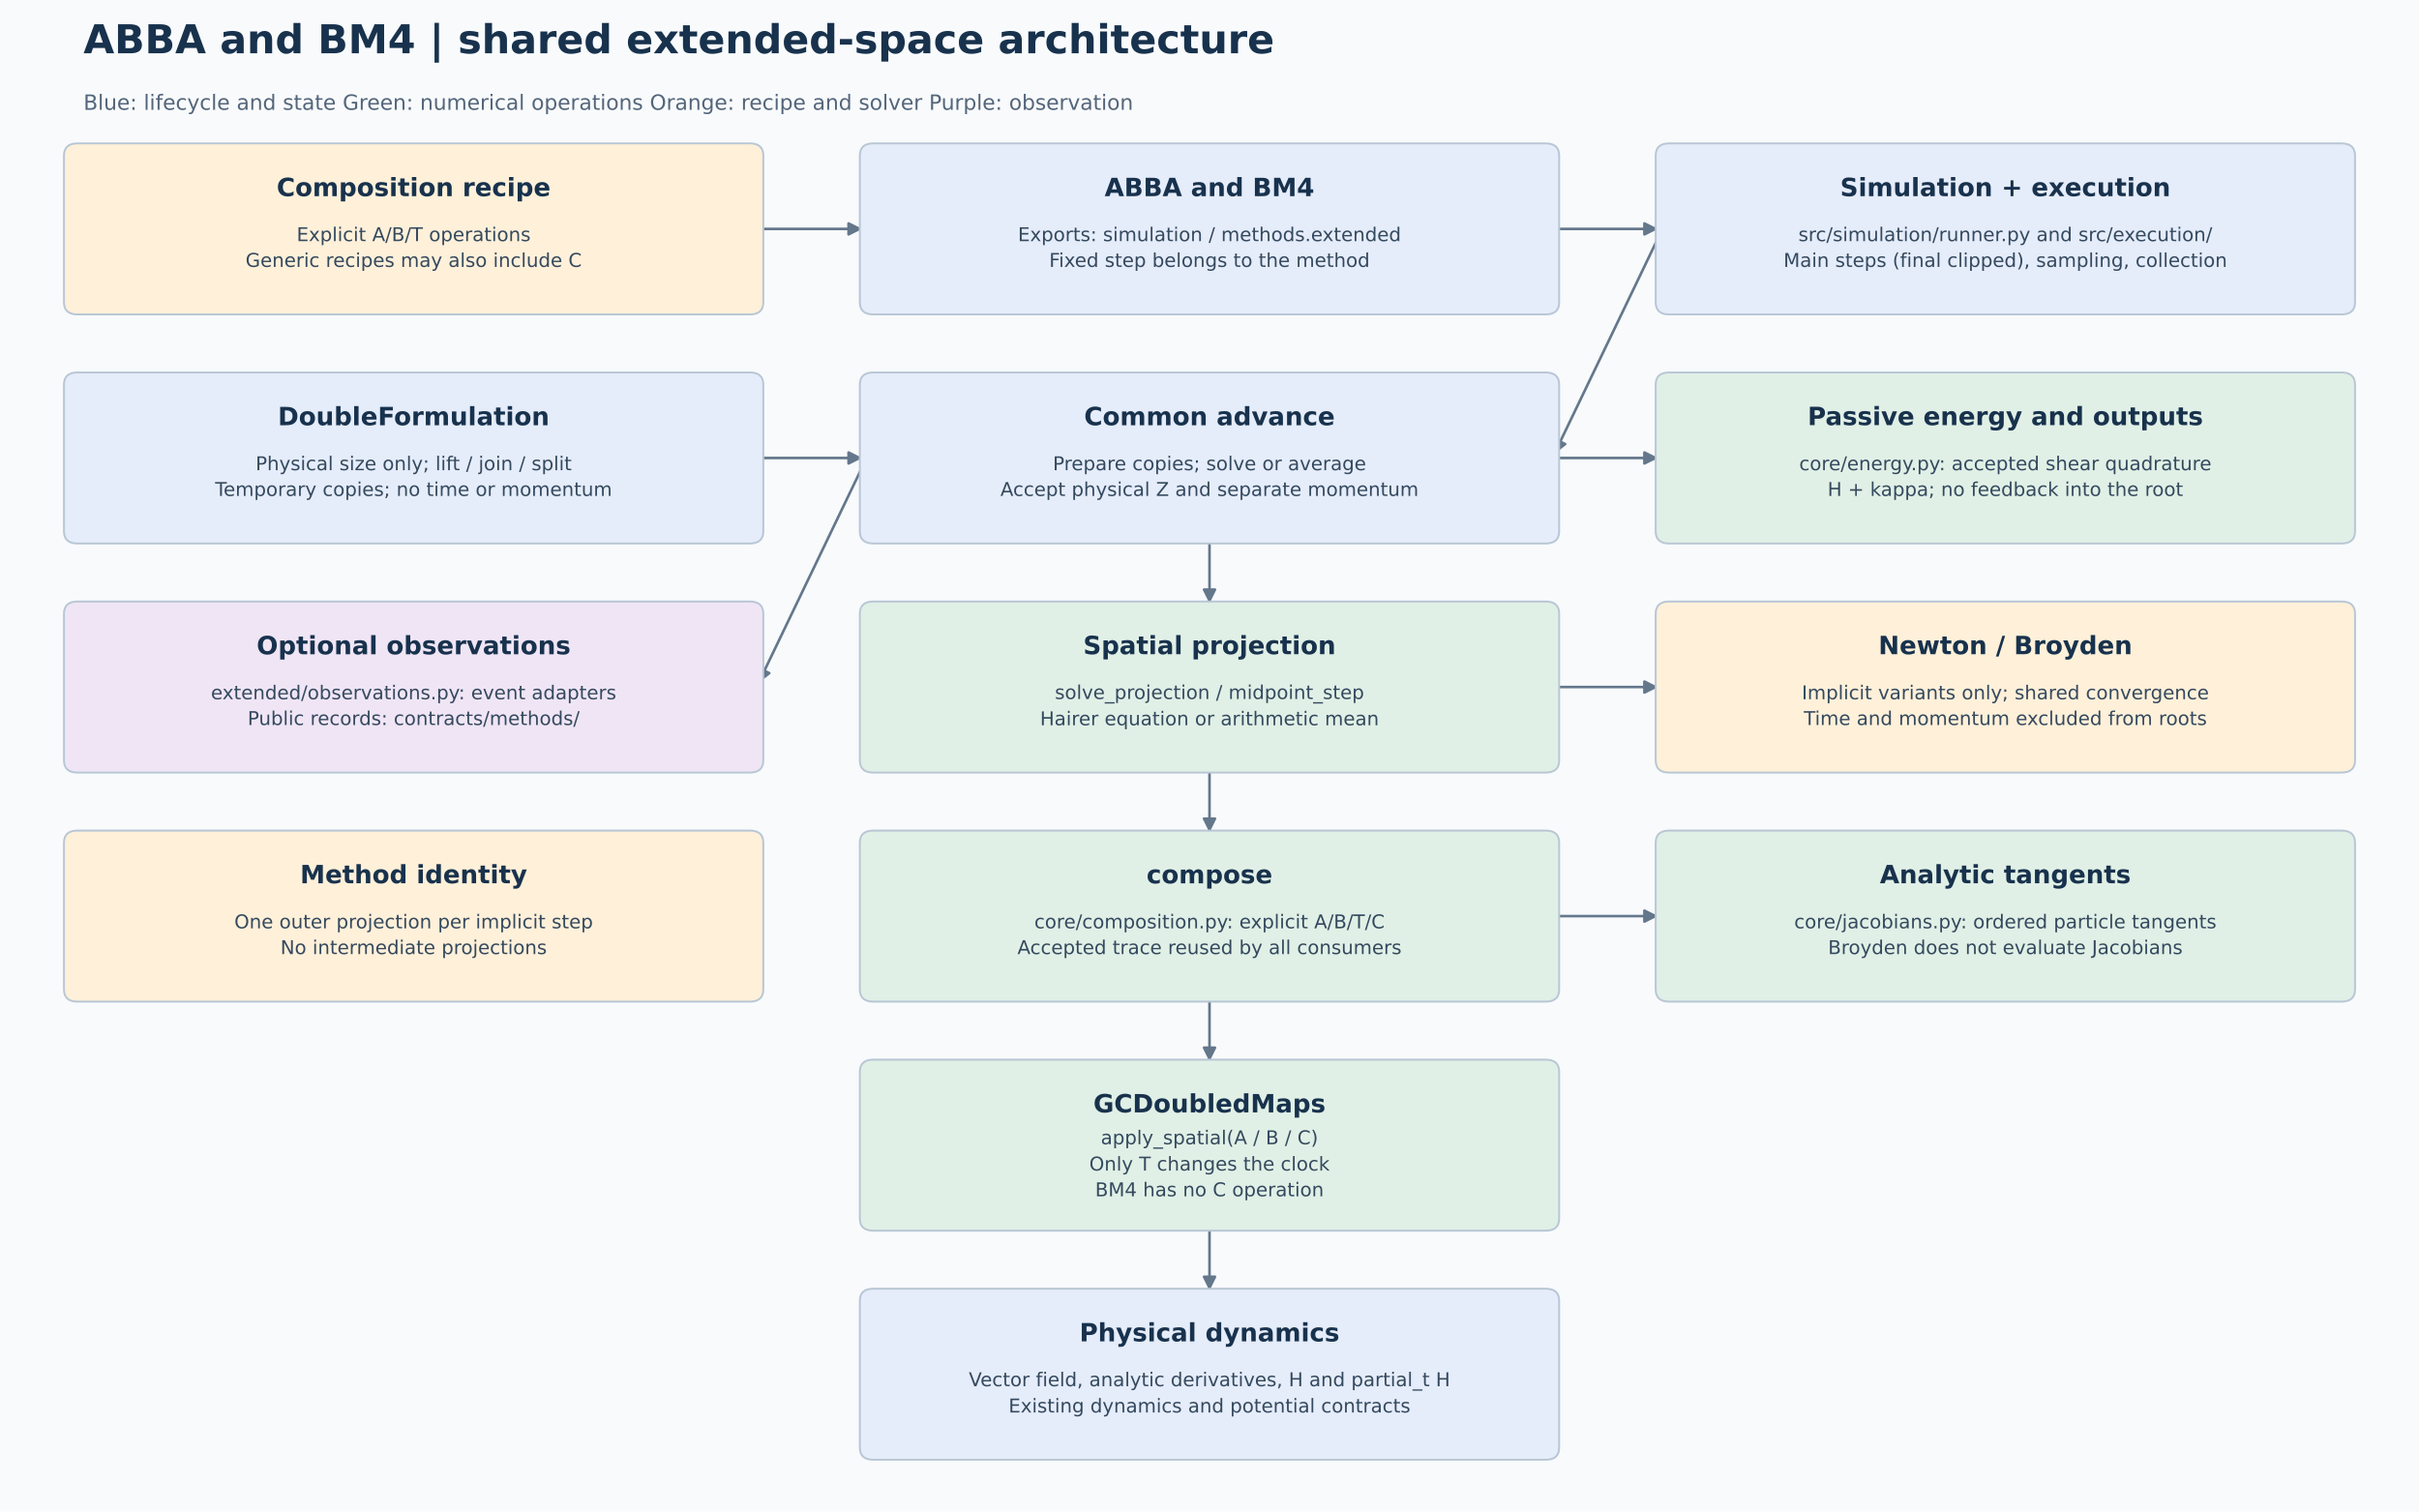
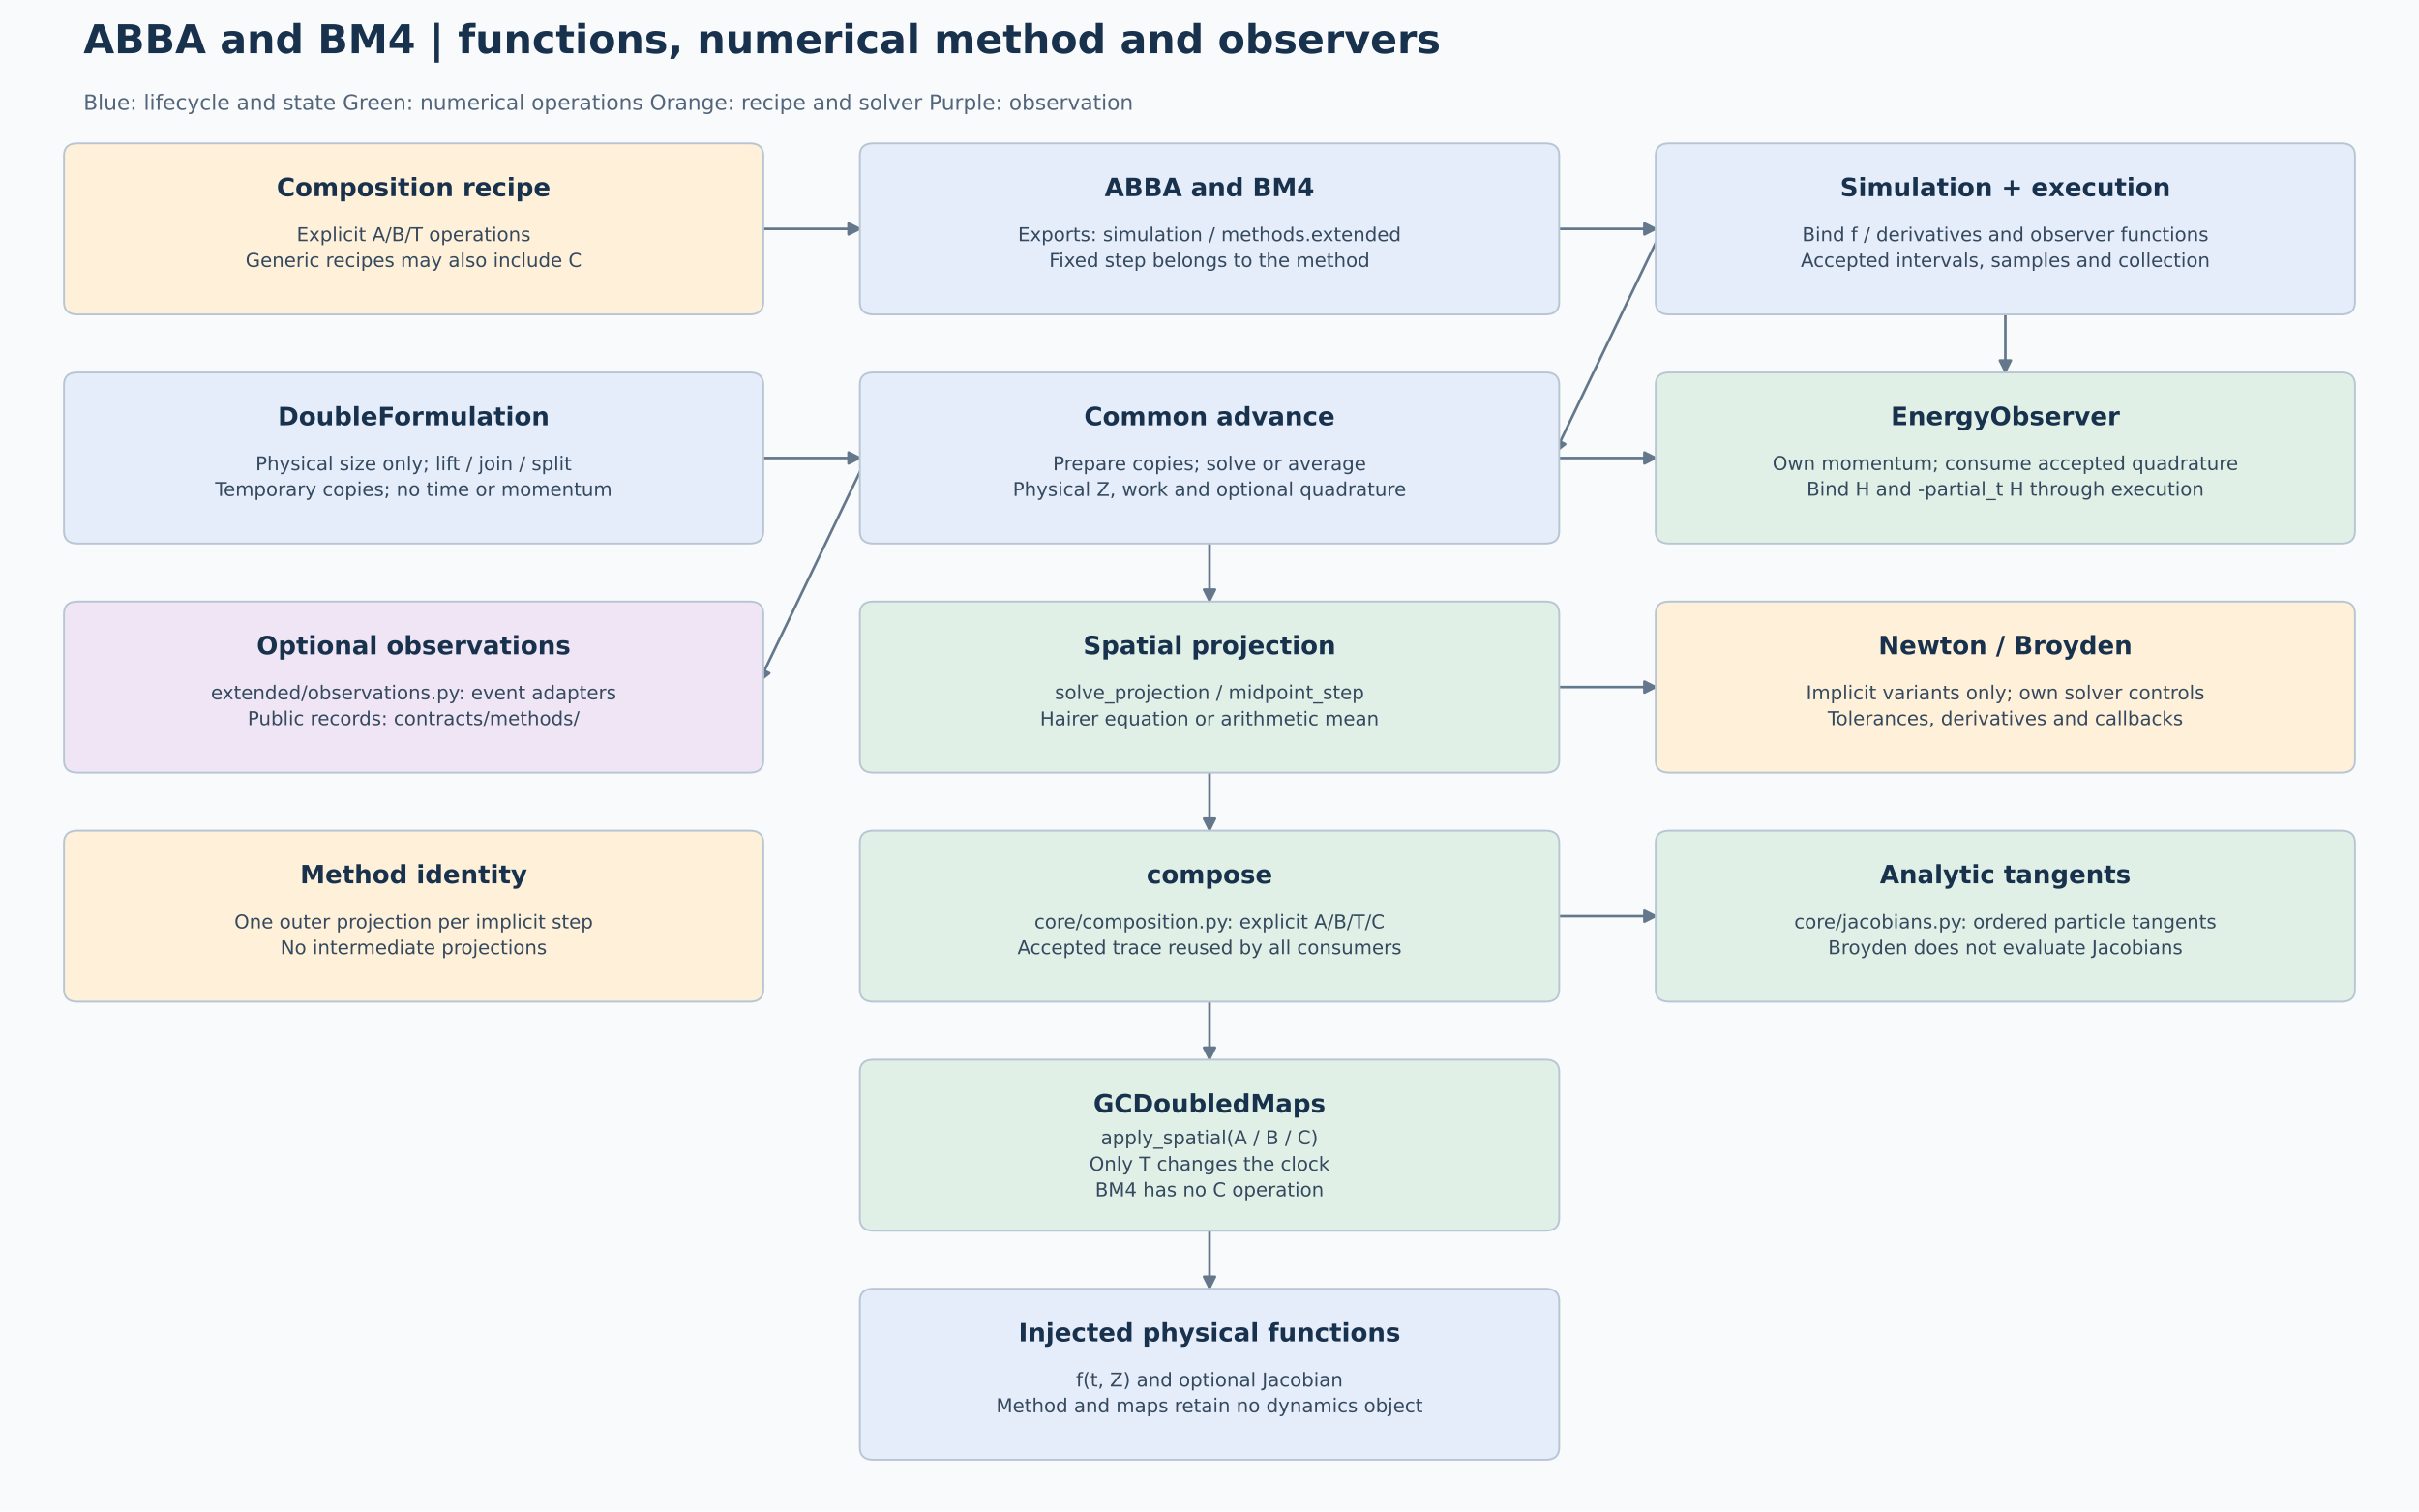
<svg xmlns="http://www.w3.org/2000/svg" width="1152pt" height="720pt" viewBox="0 0 1152 720" version="1.1">
  <defs>
    <style type="text/css">*{stroke-linejoin: round; stroke-linecap: butt}</style>
  </defs>
  <g id="figure_1">
    <g id="patch_1">
      <path d="M 0 720 L 1152 720 L 1152 0 L 0 0 z " style="fill: #f8fafc" />
    </g>
    <g id="axes_1">
      <g id="patch_2">
        <path d="M 362.288 109.039 Q 386.497 109.039 409.309 109.039 " clip-path="url(#pb098db616b)" style="fill: none; stroke: #64778b; stroke-width: 1.25; stroke-linecap: round" />
        <path d="M 404.109 106.439 L 409.309 109.039 L 404.109 111.639 z " clip-path="url(#pb098db616b)" style="fill: #64778b; stroke: #64778b; stroke-width: 1.25; stroke-linecap: round" />
      </g>
      <g id="patch_3">
        <path d="M 741.296 109.039 Q 765.505 109.039 788.317 109.039 " clip-path="url(#pb098db616b)" style="fill: none; stroke: #64778b; stroke-width: 1.25; stroke-linecap: round" />
        <path d="M 783.117 106.439 L 788.317 109.039 L 783.117 111.639 z " clip-path="url(#pb098db616b)" style="fill: #64778b; stroke: #64778b; stroke-width: 1.25; stroke-linecap: round" />
      </g>
      <g id="patch_4">
        <path d="M 790.847 110.841 Q 765.505 163.594 740.768 215.088 " clip-path="url(#pb098db616b)" style="fill: none; stroke: #64778b; stroke-width: 1.25; stroke-linecap: round" />
        <path d="M 745.363 211.527 L 740.768 215.088 L 740.676 209.275 z " clip-path="url(#pb098db616b)" style="fill: #64778b; stroke: #64778b; stroke-width: 1.25; stroke-linecap: round" />
      </g>
      <g id="patch_5">
        <path d="M 362.288 218.153 Q 386.497 218.153 409.309 218.153 " clip-path="url(#pb098db616b)" style="fill: none; stroke: #64778b; stroke-width: 1.25; stroke-linecap: round" />
        <path d="M 404.109 215.553 L 409.309 218.153 L 404.109 220.753 z " clip-path="url(#pb098db616b)" style="fill: #64778b; stroke: #64778b; stroke-width: 1.25; stroke-linecap: round" />
      </g>
      <g id="patch_6">
        <path d="M 576 257.976 Q 576 272.707 576 286.041 " clip-path="url(#pb098db616b)" style="fill: none; stroke: #64778b; stroke-width: 1.25; stroke-linecap: round" />
        <path d="M 578.6 280.841 L 576 286.041 L 573.4 280.841 z " clip-path="url(#pb098db616b)" style="fill: #64778b; stroke: #64778b; stroke-width: 1.25; stroke-linecap: round" />
      </g>
      <g id="patch_7">
+         <path d="M 955.008 148.863 Q 955.008 163.594 955.008 176.928 " clip-path="url(#pb098db616b)" style="fill: none; stroke: #64778b; stroke-width: 1.25; stroke-linecap: round" />
+         <path d="M 957.608 171.728 L 955.008 176.928 L 952.408 171.728 z " clip-path="url(#pb098db616b)" style="fill: #64778b; stroke: #64778b; stroke-width: 1.25; stroke-linecap: round" />
+       </g>
+       <g id="patch_8">
        <path d="M 741.296 218.153 Q 765.505 218.153 788.317 218.153 " clip-path="url(#pb098db616b)" style="fill: none; stroke: #64778b; stroke-width: 1.25; stroke-linecap: round" />
        <path d="M 783.117 215.553 L 788.317 218.153 L 783.117 220.753 z " clip-path="url(#pb098db616b)" style="fill: #64778b; stroke: #64778b; stroke-width: 1.25; stroke-linecap: round" />
      </g>
-       <g id="patch_8">
+       <g id="patch_9">
        <path d="M 411.839 219.954 Q 386.497 272.708 361.76 324.202 " clip-path="url(#pb098db616b)" style="fill: none; stroke: #64778b; stroke-width: 1.25; stroke-linecap: round" />
        <path d="M 366.355 320.64 L 361.76 324.202 L 361.668 318.389 z " clip-path="url(#pb098db616b)" style="fill: #64778b; stroke: #64778b; stroke-width: 1.25; stroke-linecap: round" />
      </g>
-       <g id="patch_9">
+       <g id="patch_10">
        <path d="M 576 367.089 Q 576 381.821 576 395.155 " clip-path="url(#pb098db616b)" style="fill: none; stroke: #64778b; stroke-width: 1.25; stroke-linecap: round" />
        <path d="M 578.6 389.955 L 576 395.155 L 573.4 389.955 z " clip-path="url(#pb098db616b)" style="fill: #64778b; stroke: #64778b; stroke-width: 1.25; stroke-linecap: round" />
      </g>
-       <g id="patch_10">
+       <g id="patch_11">
        <path d="M 741.296 327.266 Q 765.505 327.266 788.317 327.266 " clip-path="url(#pb098db616b)" style="fill: none; stroke: #64778b; stroke-width: 1.25; stroke-linecap: round" />
        <path d="M 783.117 324.666 L 788.317 327.266 L 783.117 329.866 z " clip-path="url(#pb098db616b)" style="fill: #64778b; stroke: #64778b; stroke-width: 1.25; stroke-linecap: round" />
      </g>
-       <g id="patch_11">
+       <g id="patch_12">
        <path d="M 741.296 436.379 Q 765.505 436.379 788.317 436.379 " clip-path="url(#pb098db616b)" style="fill: none; stroke: #64778b; stroke-width: 1.25; stroke-linecap: round" />
        <path d="M 783.117 433.779 L 788.317 436.379 L 783.117 438.979 z " clip-path="url(#pb098db616b)" style="fill: #64778b; stroke: #64778b; stroke-width: 1.25; stroke-linecap: round" />
      </g>
-       <g id="patch_12">
+       <g id="patch_13">
        <path d="M 576 476.203 Q 576 490.934 576 504.268 " clip-path="url(#pb098db616b)" style="fill: none; stroke: #64778b; stroke-width: 1.25; stroke-linecap: round" />
        <path d="M 578.6 499.068 L 576 504.268 L 573.4 499.068 z " clip-path="url(#pb098db616b)" style="fill: #64778b; stroke: #64778b; stroke-width: 1.25; stroke-linecap: round" />
      </g>
-       <g id="patch_13">
+       <g id="patch_14">
        <path d="M 576 585.316 Q 576 600.048 576 613.382 " clip-path="url(#pb098db616b)" style="fill: none; stroke: #64778b; stroke-width: 1.25; stroke-linecap: round" />
        <path d="M 578.6 608.182 L 576 613.382 L 573.4 608.182 z " clip-path="url(#pb098db616b)" style="fill: #64778b; stroke: #64778b; stroke-width: 1.25; stroke-linecap: round" />
      </g>
-       <g id="patch_14">
+       <g id="patch_15">
        <path d="M 36.922 149.775 L 357.062 149.775 Q 363.514 149.775 363.514 143.955 L 363.514 74.123 Q 363.514 68.304 357.062 68.304 L 36.922 68.304 Q 30.47 68.304 30.47 74.123 L 30.47 143.955 Q 30.47 149.775 36.922 149.775 z " clip-path="url(#pb098db616b)" style="fill: #fff0d9; stroke: #b8c6d4; stroke-width: 0.9; stroke-linejoin: miter" />
      </g>
-       <g id="patch_15">
+       <g id="patch_16">
        <path d="M 415.93 149.775 L 736.07 149.775 Q 742.522 149.775 742.522 143.955 L 742.522 74.123 Q 742.522 68.304 736.07 68.304 L 415.93 68.304 Q 409.478 68.304 409.478 74.123 L 409.478 143.955 Q 409.478 149.775 415.93 149.775 z " clip-path="url(#pb098db616b)" style="fill: #e5ecfa; stroke: #b8c6d4; stroke-width: 0.9; stroke-linejoin: miter" />
      </g>
-       <g id="patch_16">
+       <g id="patch_17">
        <path d="M 794.938 149.775 L 1115.078 149.775 Q 1121.53 149.775 1121.53 143.955 L 1121.53 74.123 Q 1121.53 68.304 1115.078 68.304 L 794.938 68.304 Q 788.486 68.304 788.486 74.123 L 788.486 143.955 Q 788.486 149.775 794.938 149.775 z " clip-path="url(#pb098db616b)" style="fill: #e5ecfa; stroke: #b8c6d4; stroke-width: 0.9; stroke-linejoin: miter" />
      </g>
-       <g id="patch_17">
+       <g id="patch_18">
        <path d="M 36.922 258.888 L 357.062 258.888 Q 363.514 258.888 363.514 253.069 L 363.514 183.236 Q 363.514 177.417 357.062 177.417 L 36.922 177.417 Q 30.47 177.417 30.47 183.236 L 30.47 253.069 Q 30.47 258.888 36.922 258.888 z " clip-path="url(#pb098db616b)" style="fill: #e5ecfa; stroke: #b8c6d4; stroke-width: 0.9; stroke-linejoin: miter" />
      </g>
-       <g id="patch_18">
+       <g id="patch_19">
        <path d="M 415.93 258.888 L 736.07 258.888 Q 742.522 258.888 742.522 253.069 L 742.522 183.236 Q 742.522 177.417 736.07 177.417 L 415.93 177.417 Q 409.478 177.417 409.478 183.236 L 409.478 253.069 Q 409.478 258.888 415.93 258.888 z " clip-path="url(#pb098db616b)" style="fill: #e5ecfa; stroke: #b8c6d4; stroke-width: 0.9; stroke-linejoin: miter" />
      </g>
-       <g id="patch_19">
+       <g id="patch_20">
        <path d="M 794.938 258.888 L 1115.078 258.888 Q 1121.53 258.888 1121.53 253.069 L 1121.53 183.236 Q 1121.53 177.417 1115.078 177.417 L 794.938 177.417 Q 788.486 177.417 788.486 183.236 L 788.486 253.069 Q 788.486 258.888 794.938 258.888 z " clip-path="url(#pb098db616b)" style="fill: #e1f0e6; stroke: #b8c6d4; stroke-width: 0.9; stroke-linejoin: miter" />
      </g>
-       <g id="patch_20">
+       <g id="patch_21">
        <path d="M 36.922 368.002 L 357.062 368.002 Q 363.514 368.002 363.514 362.182 L 363.514 292.35 Q 363.514 286.53 357.062 286.53 L 36.922 286.53 Q 30.47 286.53 30.47 292.35 L 30.47 362.182 Q 30.47 368.002 36.922 368.002 z " clip-path="url(#pb098db616b)" style="fill: #f0e5f5; stroke: #b8c6d4; stroke-width: 0.9; stroke-linejoin: miter" />
      </g>
-       <g id="patch_21">
+       <g id="patch_22">
        <path d="M 415.93 368.002 L 736.07 368.002 Q 742.522 368.002 742.522 362.182 L 742.522 292.35 Q 742.522 286.53 736.07 286.53 L 415.93 286.53 Q 409.478 286.53 409.478 292.35 L 409.478 362.182 Q 409.478 368.002 415.93 368.002 z " clip-path="url(#pb098db616b)" style="fill: #e1f0e6; stroke: #b8c6d4; stroke-width: 0.9; stroke-linejoin: miter" />
      </g>
-       <g id="patch_22">
+       <g id="patch_23">
        <path d="M 794.938 368.002 L 1115.078 368.002 Q 1121.53 368.002 1121.53 362.182 L 1121.53 292.35 Q 1121.53 286.53 1115.078 286.53 L 794.938 286.53 Q 788.486 286.53 788.486 292.35 L 788.486 362.182 Q 788.486 368.002 794.938 368.002 z " clip-path="url(#pb098db616b)" style="fill: #fff0d9; stroke: #b8c6d4; stroke-width: 0.9; stroke-linejoin: miter" />
      </g>
-       <g id="patch_23">
+       <g id="patch_24">
        <path d="M 36.922 477.115 L 357.062 477.115 Q 363.514 477.115 363.514 471.296 L 363.514 401.463 Q 363.514 395.644 357.062 395.644 L 36.922 395.644 Q 30.47 395.644 30.47 401.463 L 30.47 471.296 Q 30.47 477.115 36.922 477.115 z " clip-path="url(#pb098db616b)" style="fill: #fff0d9; stroke: #b8c6d4; stroke-width: 0.9; stroke-linejoin: miter" />
      </g>
-       <g id="patch_24">
+       <g id="patch_25">
        <path d="M 415.93 477.115 L 736.07 477.115 Q 742.522 477.115 742.522 471.296 L 742.522 401.463 Q 742.522 395.644 736.07 395.644 L 415.93 395.644 Q 409.478 395.644 409.478 401.463 L 409.478 471.296 Q 409.478 477.115 415.93 477.115 z " clip-path="url(#pb098db616b)" style="fill: #e1f0e6; stroke: #b8c6d4; stroke-width: 0.9; stroke-linejoin: miter" />
      </g>
-       <g id="patch_25">
+       <g id="patch_26">
        <path d="M 794.938 477.115 L 1115.078 477.115 Q 1121.53 477.115 1121.53 471.296 L 1121.53 401.463 Q 1121.53 395.644 1115.078 395.644 L 794.938 395.644 Q 788.486 395.644 788.486 401.463 L 788.486 471.296 Q 788.486 477.115 794.938 477.115 z " clip-path="url(#pb098db616b)" style="fill: #e1f0e6; stroke: #b8c6d4; stroke-width: 0.9; stroke-linejoin: miter" />
      </g>
-       <g id="patch_26">
+       <g id="patch_27">
        <path d="M 415.93 586.228 L 736.07 586.228 Q 742.522 586.228 742.522 580.409 L 742.522 510.576 Q 742.522 504.757 736.07 504.757 L 415.93 504.757 Q 409.478 504.757 409.478 510.576 L 409.478 580.409 Q 409.478 586.228 415.93 586.228 z " clip-path="url(#pb098db616b)" style="fill: #e1f0e6; stroke: #b8c6d4; stroke-width: 0.9; stroke-linejoin: miter" />
      </g>
-       <g id="patch_27">
+       <g id="patch_28">
        <path d="M 415.93 695.342 L 736.07 695.342 Q 742.522 695.342 742.522 689.522 L 742.522 619.69 Q 742.522 613.871 736.07 613.871 L 415.93 613.871 Q 409.478 613.871 409.478 619.69 L 409.478 689.522 Q 409.478 695.342 415.93 695.342 z " clip-path="url(#pb098db616b)" style="fill: #e5ecfa; stroke: #b8c6d4; stroke-width: 0.9; stroke-linejoin: miter" />
      </g>
      <g id="text_1">
-         <text style="font-weight: 700; font-size: 19px; font-family: 'DejaVu Sans', 'Bitstream Vera Sans', 'Computer Modern Sans Serif', 'Lucida Grande', 'Verdana', 'Geneva', 'Lucid', 'Arial', 'Helvetica', 'Avant Garde', sans-serif; text-anchor: start; fill: #18324d" x="39.744" y="25.386" transform="rotate(-0 39.744 25.38557)">ABBA and BM4 | shared extended-space architecture</text>
+         <text style="font-weight: 700; font-size: 19px; font-family: 'DejaVu Sans', 'Bitstream Vera Sans', 'Computer Modern Sans Serif', 'Lucida Grande', 'Verdana', 'Geneva', 'Lucid', 'Arial', 'Helvetica', 'Avant Garde', sans-serif; text-anchor: start; fill: #18324d" x="39.744" y="25.386" transform="rotate(-0 39.744 25.38557)">ABBA and BM4 | functions, numerical method and observers</text>
      </g>
      <g id="text_2">
        <text style="font-size: 10px; font-family: 'DejaVu Sans', 'Bitstream Vera Sans', 'Computer Modern Sans Serif', 'Lucida Grande', 'Verdana', 'Geneva', 'Lucid', 'Arial', 'Helvetica', 'Avant Garde', sans-serif; text-anchor: start; fill: #53657a" x="39.744" y="52.3" transform="rotate(-0 39.744 52.30021)">Blue: lifecycle and state    Green: numerical operations    Orange: recipe and solver    Purple: observation</text>
      </g>
      <g id="text_3">
        <text style="font-weight: 700; font-size: 12px; font-family: 'DejaVu Sans', 'Bitstream Vera Sans', 'Computer Modern Sans Serif', 'Lucida Grande', 'Verdana', 'Geneva', 'Lucid', 'Arial', 'Helvetica', 'Avant Garde', sans-serif; text-anchor: middle; fill: #18324d" x="196.992" y="93.437" transform="rotate(-0 196.992 93.43744)">Composition recipe</text>
      </g>
      <g id="text_4">
        <text style="font-size: 9.1px; font-family: 'DejaVu Sans', 'Bitstream Vera Sans', 'Computer Modern Sans Serif', 'Lucida Grande', 'Verdana', 'Geneva', 'Lucid', 'Arial', 'Helvetica', 'Avant Garde', sans-serif; fill: #34495e" transform="translate(141.2701 114.8745)">Explicit A/B/T operations</text>
        <text style="font-size: 9.1px; font-family: 'DejaVu Sans', 'Bitstream Vera Sans', 'Computer Modern Sans Serif', 'Lucida Grande', 'Verdana', 'Geneva', 'Lucid', 'Arial', 'Helvetica', 'Avant Garde', sans-serif; fill: #34495e" transform="translate(116.9426 127.1389)">Generic recipes may also include C</text>
      </g>
      <g id="text_5">
        <text style="font-weight: 700; font-size: 12px; font-family: 'DejaVu Sans', 'Bitstream Vera Sans', 'Computer Modern Sans Serif', 'Lucida Grande', 'Verdana', 'Geneva', 'Lucid', 'Arial', 'Helvetica', 'Avant Garde', sans-serif; text-anchor: middle; fill: #18324d" x="576" y="93.437" transform="rotate(-0 576 93.43744)">ABBA and BM4</text>
      </g>
      <g id="text_6">
        <text style="font-size: 9.1px; font-family: 'DejaVu Sans', 'Bitstream Vera Sans', 'Computer Modern Sans Serif', 'Lucida Grande', 'Verdana', 'Geneva', 'Lucid', 'Arial', 'Helvetica', 'Avant Garde', sans-serif; fill: #34495e" transform="translate(484.7689 114.8745)">Exports: simulation / methods.extended</text>
        <text style="font-size: 9.1px; font-family: 'DejaVu Sans', 'Bitstream Vera Sans', 'Computer Modern Sans Serif', 'Lucida Grande', 'Verdana', 'Geneva', 'Lucid', 'Arial', 'Helvetica', 'Avant Garde', sans-serif; fill: #34495e" transform="translate(499.6524 127.1389)">Fixed step belongs to the method</text>
      </g>
      <g id="text_7">
        <text style="font-weight: 700; font-size: 12px; font-family: 'DejaVu Sans', 'Bitstream Vera Sans', 'Computer Modern Sans Serif', 'Lucida Grande', 'Verdana', 'Geneva', 'Lucid', 'Arial', 'Helvetica', 'Avant Garde', sans-serif; text-anchor: middle; fill: #18324d" x="955.008" y="93.437" transform="rotate(-0 955.008 93.43744)">Simulation + execution</text>
      </g>
      <g id="text_8">
-         <text style="font-size: 9.1px; font-family: 'DejaVu Sans', 'Bitstream Vera Sans', 'Computer Modern Sans Serif', 'Lucida Grande', 'Verdana', 'Geneva', 'Lucid', 'Arial', 'Helvetica', 'Avant Garde', sans-serif; fill: #34495e" transform="translate(856.4514 114.8745)">src/simulation/runner.py and src/execution/</text>
-         <text style="font-size: 9.1px; font-family: 'DejaVu Sans', 'Bitstream Vera Sans', 'Computer Modern Sans Serif', 'Lucida Grande', 'Verdana', 'Geneva', 'Lucid', 'Arial', 'Helvetica', 'Avant Garde', sans-serif; fill: #34495e" transform="translate(849.3542 127.1389)">Main steps (final clipped), sampling, collection</text>
+         <text style="font-size: 9.1px; font-family: 'DejaVu Sans', 'Bitstream Vera Sans', 'Computer Modern Sans Serif', 'Lucida Grande', 'Verdana', 'Geneva', 'Lucid', 'Arial', 'Helvetica', 'Avant Garde', sans-serif; fill: #34495e" transform="translate(858.2316 114.8745)">Bind f / derivatives and observer functions</text>
+         <text style="font-size: 9.1px; font-family: 'DejaVu Sans', 'Bitstream Vera Sans', 'Computer Modern Sans Serif', 'Lucida Grande', 'Verdana', 'Geneva', 'Lucid', 'Arial', 'Helvetica', 'Avant Garde', sans-serif; fill: #34495e" transform="translate(857.5598 127.1389)">Accepted intervals, samples and collection</text>
      </g>
      <g id="text_9">
        <text style="font-weight: 700; font-size: 12px; font-family: 'DejaVu Sans', 'Bitstream Vera Sans', 'Computer Modern Sans Serif', 'Lucida Grande', 'Verdana', 'Geneva', 'Lucid', 'Arial', 'Helvetica', 'Avant Garde', sans-serif; text-anchor: middle; fill: #18324d" x="196.992" y="202.551" transform="rotate(-0 196.992 202.5508)">DoubleFormulation</text>
      </g>
      <g id="text_10">
        <text style="font-size: 9.1px; font-family: 'DejaVu Sans', 'Bitstream Vera Sans', 'Computer Modern Sans Serif', 'Lucida Grande', 'Verdana', 'Geneva', 'Lucid', 'Arial', 'Helvetica', 'Avant Garde', sans-serif; fill: #34495e" transform="translate(121.7158 223.9879)">Physical size only; lift / join / split</text>
        <text style="font-size: 9.1px; font-family: 'DejaVu Sans', 'Bitstream Vera Sans', 'Computer Modern Sans Serif', 'Lucida Grande', 'Verdana', 'Geneva', 'Lucid', 'Arial', 'Helvetica', 'Avant Garde', sans-serif; fill: #34495e" transform="translate(102.4565 236.2523)">Temporary copies; no time or momentum</text>
      </g>
      <g id="text_11">
        <text style="font-weight: 700; font-size: 12px; font-family: 'DejaVu Sans', 'Bitstream Vera Sans', 'Computer Modern Sans Serif', 'Lucida Grande', 'Verdana', 'Geneva', 'Lucid', 'Arial', 'Helvetica', 'Avant Garde', sans-serif; text-anchor: middle; fill: #18324d" x="576" y="202.551" transform="rotate(-0 576 202.5508)">Common advance</text>
      </g>
      <g id="text_12">
        <text style="font-size: 9.1px; font-family: 'DejaVu Sans', 'Bitstream Vera Sans', 'Computer Modern Sans Serif', 'Lucida Grande', 'Verdana', 'Geneva', 'Lucid', 'Arial', 'Helvetica', 'Avant Garde', sans-serif; fill: #34495e" transform="translate(501.4049 223.9879)">Prepare copies; solve or average</text>
-         <text style="font-size: 9.1px; font-family: 'DejaVu Sans', 'Bitstream Vera Sans', 'Computer Modern Sans Serif', 'Lucida Grande', 'Verdana', 'Geneva', 'Lucid', 'Arial', 'Helvetica', 'Avant Garde', sans-serif; fill: #34495e" transform="translate(476.4112 236.2523)">Accept physical Z and separate momentum</text>
+         <text style="font-size: 9.1px; font-family: 'DejaVu Sans', 'Bitstream Vera Sans', 'Computer Modern Sans Serif', 'Lucida Grande', 'Verdana', 'Geneva', 'Lucid', 'Arial', 'Helvetica', 'Avant Garde', sans-serif; fill: #34495e" transform="translate(482.3446 236.2523)">Physical Z, work and optional quadrature</text>
      </g>
      <g id="text_13">
-         <text style="font-weight: 700; font-size: 12px; font-family: 'DejaVu Sans', 'Bitstream Vera Sans', 'Computer Modern Sans Serif', 'Lucida Grande', 'Verdana', 'Geneva', 'Lucid', 'Arial', 'Helvetica', 'Avant Garde', sans-serif; text-anchor: middle; fill: #18324d" x="955.008" y="202.504" transform="rotate(-0 955.008 202.504)">Passive energy and outputs</text>
+         <text style="font-weight: 700; font-size: 12px; font-family: 'DejaVu Sans', 'Bitstream Vera Sans', 'Computer Modern Sans Serif', 'Lucida Grande', 'Verdana', 'Geneva', 'Lucid', 'Arial', 'Helvetica', 'Avant Garde', sans-serif; text-anchor: middle; fill: #18324d" x="955.008" y="202.504" transform="rotate(-0 955.008 202.504)">EnergyObserver</text>
      </g>
      <g id="text_14">
-         <text style="font-size: 9.1px; font-family: 'DejaVu Sans', 'Bitstream Vera Sans', 'Computer Modern Sans Serif', 'Lucida Grande', 'Verdana', 'Geneva', 'Lucid', 'Arial', 'Helvetica', 'Avant Garde', sans-serif; fill: #34495e" transform="translate(856.8389 223.9879)">core/energy.py: accepted shear quadrature</text>
-         <text style="font-size: 9.1px; font-family: 'DejaVu Sans', 'Bitstream Vera Sans', 'Computer Modern Sans Serif', 'Lucida Grande', 'Verdana', 'Geneva', 'Lucid', 'Arial', 'Helvetica', 'Avant Garde', sans-serif; fill: #34495e" transform="translate(870.3368 236.2523)">H + kappa; no feedback into the root</text>
+         <text style="font-size: 9.1px; font-family: 'DejaVu Sans', 'Bitstream Vera Sans', 'Computer Modern Sans Serif', 'Lucida Grande', 'Verdana', 'Geneva', 'Lucid', 'Arial', 'Helvetica', 'Avant Garde', sans-serif; fill: #34495e" transform="translate(844.1245 223.8614)">Own momentum; consume accepted quadrature</text>
+         <text style="font-size: 9.1px; font-family: 'DejaVu Sans', 'Bitstream Vera Sans', 'Computer Modern Sans Serif', 'Lucida Grande', 'Verdana', 'Geneva', 'Lucid', 'Arial', 'Helvetica', 'Avant Garde', sans-serif; fill: #34495e" transform="translate(860.3758 236.1257)">Bind H and -partial_t H through execution</text>
      </g>
      <g id="text_15">
        <text style="font-weight: 700; font-size: 12px; font-family: 'DejaVu Sans', 'Bitstream Vera Sans', 'Computer Modern Sans Serif', 'Lucida Grande', 'Verdana', 'Geneva', 'Lucid', 'Arial', 'Helvetica', 'Avant Garde', sans-serif; text-anchor: middle; fill: #18324d" x="196.992" y="311.664" transform="rotate(-0 196.992 311.6642)">Optional observations</text>
      </g>
      <g id="text_16">
        <text style="font-size: 9.1px; font-family: 'DejaVu Sans', 'Bitstream Vera Sans', 'Computer Modern Sans Serif', 'Lucida Grande', 'Verdana', 'Geneva', 'Lucid', 'Arial', 'Helvetica', 'Avant Garde', sans-serif; fill: #34495e" transform="translate(100.4623 333.1013)">extended/observations.py: event adapters</text>
        <text style="font-size: 9.1px; font-family: 'DejaVu Sans', 'Bitstream Vera Sans', 'Computer Modern Sans Serif', 'Lucida Grande', 'Verdana', 'Geneva', 'Lucid', 'Arial', 'Helvetica', 'Avant Garde', sans-serif; fill: #34495e" transform="translate(117.923 345.3657)">Public records: contracts/methods/</text>
      </g>
      <g id="text_17">
        <text style="font-weight: 700; font-size: 12px; font-family: 'DejaVu Sans', 'Bitstream Vera Sans', 'Computer Modern Sans Serif', 'Lucida Grande', 'Verdana', 'Geneva', 'Lucid', 'Arial', 'Helvetica', 'Avant Garde', sans-serif; text-anchor: middle; fill: #18324d" x="576" y="311.617" transform="rotate(-0 576 311.6174)">Spatial projection</text>
      </g>
      <g id="text_18">
        <text style="font-size: 9.1px; font-family: 'DejaVu Sans', 'Bitstream Vera Sans', 'Computer Modern Sans Serif', 'Lucida Grande', 'Verdana', 'Geneva', 'Lucid', 'Arial', 'Helvetica', 'Avant Garde', sans-serif; fill: #34495e" transform="translate(502.3618 332.9748)">solve_projection / midpoint_step</text>
        <text style="font-size: 9.1px; font-family: 'DejaVu Sans', 'Bitstream Vera Sans', 'Computer Modern Sans Serif', 'Lucida Grande', 'Verdana', 'Geneva', 'Lucid', 'Arial', 'Helvetica', 'Avant Garde', sans-serif; fill: #34495e" transform="translate(495.2986 345.4922)">Hairer equation or arithmetic mean</text>
      </g>
      <g id="text_19">
        <text style="font-weight: 700; font-size: 12px; font-family: 'DejaVu Sans', 'Bitstream Vera Sans', 'Computer Modern Sans Serif', 'Lucida Grande', 'Verdana', 'Geneva', 'Lucid', 'Arial', 'Helvetica', 'Avant Garde', sans-serif; text-anchor: middle; fill: #18324d" x="955.008" y="311.617" transform="rotate(-0 955.008 311.6174)">Newton / Broyden</text>
      </g>
      <g id="text_20">
-         <text style="font-size: 9.1px; font-family: 'DejaVu Sans', 'Bitstream Vera Sans', 'Computer Modern Sans Serif', 'Lucida Grande', 'Verdana', 'Geneva', 'Lucid', 'Arial', 'Helvetica', 'Avant Garde', sans-serif; fill: #34495e" transform="translate(858.0596 333.1013)">Implicit variants only; shared convergence</text>
-         <text style="font-size: 9.1px; font-family: 'DejaVu Sans', 'Bitstream Vera Sans', 'Computer Modern Sans Serif', 'Lucida Grande', 'Verdana', 'Geneva', 'Lucid', 'Arial', 'Helvetica', 'Avant Garde', sans-serif; fill: #34495e" transform="translate(859.0186 345.3657)">Time and momentum excluded from roots</text>
+         <text style="font-size: 9.1px; font-family: 'DejaVu Sans', 'Bitstream Vera Sans', 'Computer Modern Sans Serif', 'Lucida Grande', 'Verdana', 'Geneva', 'Lucid', 'Arial', 'Helvetica', 'Avant Garde', sans-serif; fill: #34495e" transform="translate(860.1284 333.1013)">Implicit variants only; own solver controls</text>
+         <text style="font-size: 9.1px; font-family: 'DejaVu Sans', 'Bitstream Vera Sans', 'Computer Modern Sans Serif', 'Lucida Grande', 'Verdana', 'Geneva', 'Lucid', 'Arial', 'Helvetica', 'Avant Garde', sans-serif; fill: #34495e" transform="translate(870.3794 345.3657)">Tolerances, derivatives and callbacks</text>
      </g>
      <g id="text_21">
        <text style="font-weight: 700; font-size: 12px; font-family: 'DejaVu Sans', 'Bitstream Vera Sans', 'Computer Modern Sans Serif', 'Lucida Grande', 'Verdana', 'Geneva', 'Lucid', 'Arial', 'Helvetica', 'Avant Garde', sans-serif; text-anchor: middle; fill: #18324d" x="196.992" y="420.731" transform="rotate(-0 196.992 420.7308)">Method identity</text>
      </g>
      <g id="text_22">
        <text style="font-size: 9.1px; font-family: 'DejaVu Sans', 'Bitstream Vera Sans', 'Computer Modern Sans Serif', 'Lucida Grande', 'Verdana', 'Geneva', 'Lucid', 'Arial', 'Helvetica', 'Avant Garde', sans-serif; fill: #34495e" transform="translate(111.5906 442.2147)">One outer projection per implicit step</text>
        <text style="font-size: 9.1px; font-family: 'DejaVu Sans', 'Bitstream Vera Sans', 'Computer Modern Sans Serif', 'Lucida Grande', 'Verdana', 'Geneva', 'Lucid', 'Arial', 'Helvetica', 'Avant Garde', sans-serif; fill: #34495e" transform="translate(133.5422 454.4791)">No intermediate projections</text>
      </g>
      <g id="text_23">
        <text style="font-weight: 700; font-size: 12px; font-family: 'DejaVu Sans', 'Bitstream Vera Sans', 'Computer Modern Sans Serif', 'Lucida Grande', 'Verdana', 'Geneva', 'Lucid', 'Arial', 'Helvetica', 'Avant Garde', sans-serif; text-anchor: middle; fill: #18324d" x="576" y="420.778" transform="rotate(-0 576 420.7776)">compose</text>
      </g>
      <g id="text_24">
        <text style="font-size: 9.1px; font-family: 'DejaVu Sans', 'Bitstream Vera Sans', 'Computer Modern Sans Serif', 'Lucida Grande', 'Verdana', 'Geneva', 'Lucid', 'Arial', 'Helvetica', 'Avant Garde', sans-serif; fill: #34495e" transform="translate(492.5829 442.2147)">core/composition.py: explicit A/B/T/C</text>
        <text style="font-size: 9.1px; font-family: 'DejaVu Sans', 'Bitstream Vera Sans', 'Computer Modern Sans Serif', 'Lucida Grande', 'Verdana', 'Geneva', 'Lucid', 'Arial', 'Helvetica', 'Avant Garde', sans-serif; fill: #34495e" transform="translate(484.5258 454.4791)">Accepted trace reused by all consumers</text>
      </g>
      <g id="text_25">
        <text style="font-weight: 700; font-size: 12px; font-family: 'DejaVu Sans', 'Bitstream Vera Sans', 'Computer Modern Sans Serif', 'Lucida Grande', 'Verdana', 'Geneva', 'Lucid', 'Arial', 'Helvetica', 'Avant Garde', sans-serif; text-anchor: middle; fill: #18324d" x="955.008" y="420.731" transform="rotate(-0 955.008 420.7308)">Analytic tangents</text>
      </g>
      <g id="text_26">
        <text style="font-size: 9.1px; font-family: 'DejaVu Sans', 'Bitstream Vera Sans', 'Computer Modern Sans Serif', 'Lucida Grande', 'Verdana', 'Geneva', 'Lucid', 'Arial', 'Helvetica', 'Avant Garde', sans-serif; fill: #34495e" transform="translate(854.4587 442.2147)">core/jacobians.py: ordered particle tangents</text>
        <text style="font-size: 9.1px; font-family: 'DejaVu Sans', 'Bitstream Vera Sans', 'Computer Modern Sans Serif', 'Lucida Grande', 'Verdana', 'Geneva', 'Lucid', 'Arial', 'Helvetica', 'Avant Garde', sans-serif; fill: #34495e" transform="translate(870.5799 454.4791)">Broyden does not evaluate Jacobians</text>
      </g>
      <g id="text_27">
        <text style="font-weight: 700; font-size: 12px; font-family: 'DejaVu Sans', 'Bitstream Vera Sans', 'Computer Modern Sans Serif', 'Lucida Grande', 'Verdana', 'Geneva', 'Lucid', 'Arial', 'Helvetica', 'Avant Garde', sans-serif; text-anchor: middle; fill: #18324d" x="576" y="529.891" transform="rotate(-0 576 529.891)">GCDoubledMaps</text>
      </g>
      <g id="text_28">
        <text style="font-size: 9.1px; font-family: 'DejaVu Sans', 'Bitstream Vera Sans', 'Computer Modern Sans Serif', 'Lucida Grande', 'Verdana', 'Geneva', 'Lucid', 'Arial', 'Helvetica', 'Avant Garde', sans-serif; fill: #34495e" transform="translate(524.2437 545.0694)">apply_spatial(A / B / C)</text>
        <text style="font-size: 9.1px; font-family: 'DejaVu Sans', 'Bitstream Vera Sans', 'Computer Modern Sans Serif', 'Lucida Grande', 'Verdana', 'Geneva', 'Lucid', 'Arial', 'Helvetica', 'Avant Garde', sans-serif; fill: #34495e" transform="translate(518.7454 557.5869)">Only T changes the clock</text>
        <text style="font-size: 9.1px; font-family: 'DejaVu Sans', 'Bitstream Vera Sans', 'Computer Modern Sans Serif', 'Lucida Grande', 'Verdana', 'Geneva', 'Lucid', 'Arial', 'Helvetica', 'Avant Garde', sans-serif; fill: #34495e" transform="translate(521.5401 569.8512)">BM4 has no C operation</text>
      </g>
      <g id="text_29">
-         <text style="font-weight: 700; font-size: 12px; font-family: 'DejaVu Sans', 'Bitstream Vera Sans', 'Computer Modern Sans Serif', 'Lucida Grande', 'Verdana', 'Geneva', 'Lucid', 'Arial', 'Helvetica', 'Avant Garde', sans-serif; text-anchor: middle; fill: #18324d" x="576" y="638.958" transform="rotate(-0 576 638.9576)">Physical dynamics</text>
+         <text style="font-weight: 700; font-size: 12px; font-family: 'DejaVu Sans', 'Bitstream Vera Sans', 'Computer Modern Sans Serif', 'Lucida Grande', 'Verdana', 'Geneva', 'Lucid', 'Arial', 'Helvetica', 'Avant Garde', sans-serif; text-anchor: middle; fill: #18324d" x="576" y="638.958" transform="rotate(-0 576 638.9576)">Injected physical functions</text>
      </g>
      <g id="text_30">
-         <text style="font-size: 9.1px; font-family: 'DejaVu Sans', 'Bitstream Vera Sans', 'Computer Modern Sans Serif', 'Lucida Grande', 'Verdana', 'Geneva', 'Lucid', 'Arial', 'Helvetica', 'Avant Garde', sans-serif; fill: #34495e" transform="translate(461.3763 660.315)">Vector field, analytic derivatives, H and partial_t H</text>
-         <text style="font-size: 9.1px; font-family: 'DejaVu Sans', 'Bitstream Vera Sans', 'Computer Modern Sans Serif', 'Lucida Grande', 'Verdana', 'Geneva', 'Lucid', 'Arial', 'Helvetica', 'Avant Garde', sans-serif; fill: #34495e" transform="translate(480.3043 672.8324)">Existing dynamics and potential contracts</text>
+         <text style="font-size: 9.1px; font-family: 'DejaVu Sans', 'Bitstream Vera Sans', 'Computer Modern Sans Serif', 'Lucida Grande', 'Verdana', 'Geneva', 'Lucid', 'Arial', 'Helvetica', 'Avant Garde', sans-serif; fill: #34495e" transform="translate(512.4756 660.4415)">f(t, Z) and optional Jacobian</text>
+         <text style="font-size: 9.1px; font-family: 'DejaVu Sans', 'Bitstream Vera Sans', 'Computer Modern Sans Serif', 'Lucida Grande', 'Verdana', 'Geneva', 'Lucid', 'Arial', 'Helvetica', 'Avant Garde', sans-serif; fill: #34495e" transform="translate(474.4205 672.7059)">Method and maps retain no dynamics object</text>
      </g>
    </g>
  </g>
  <defs>
    <clipPath id="pb098db616b">
      <rect x="11.52" y="7.2" width="1128.96" height="705.6" />
    </clipPath>
  </defs>
</svg>
